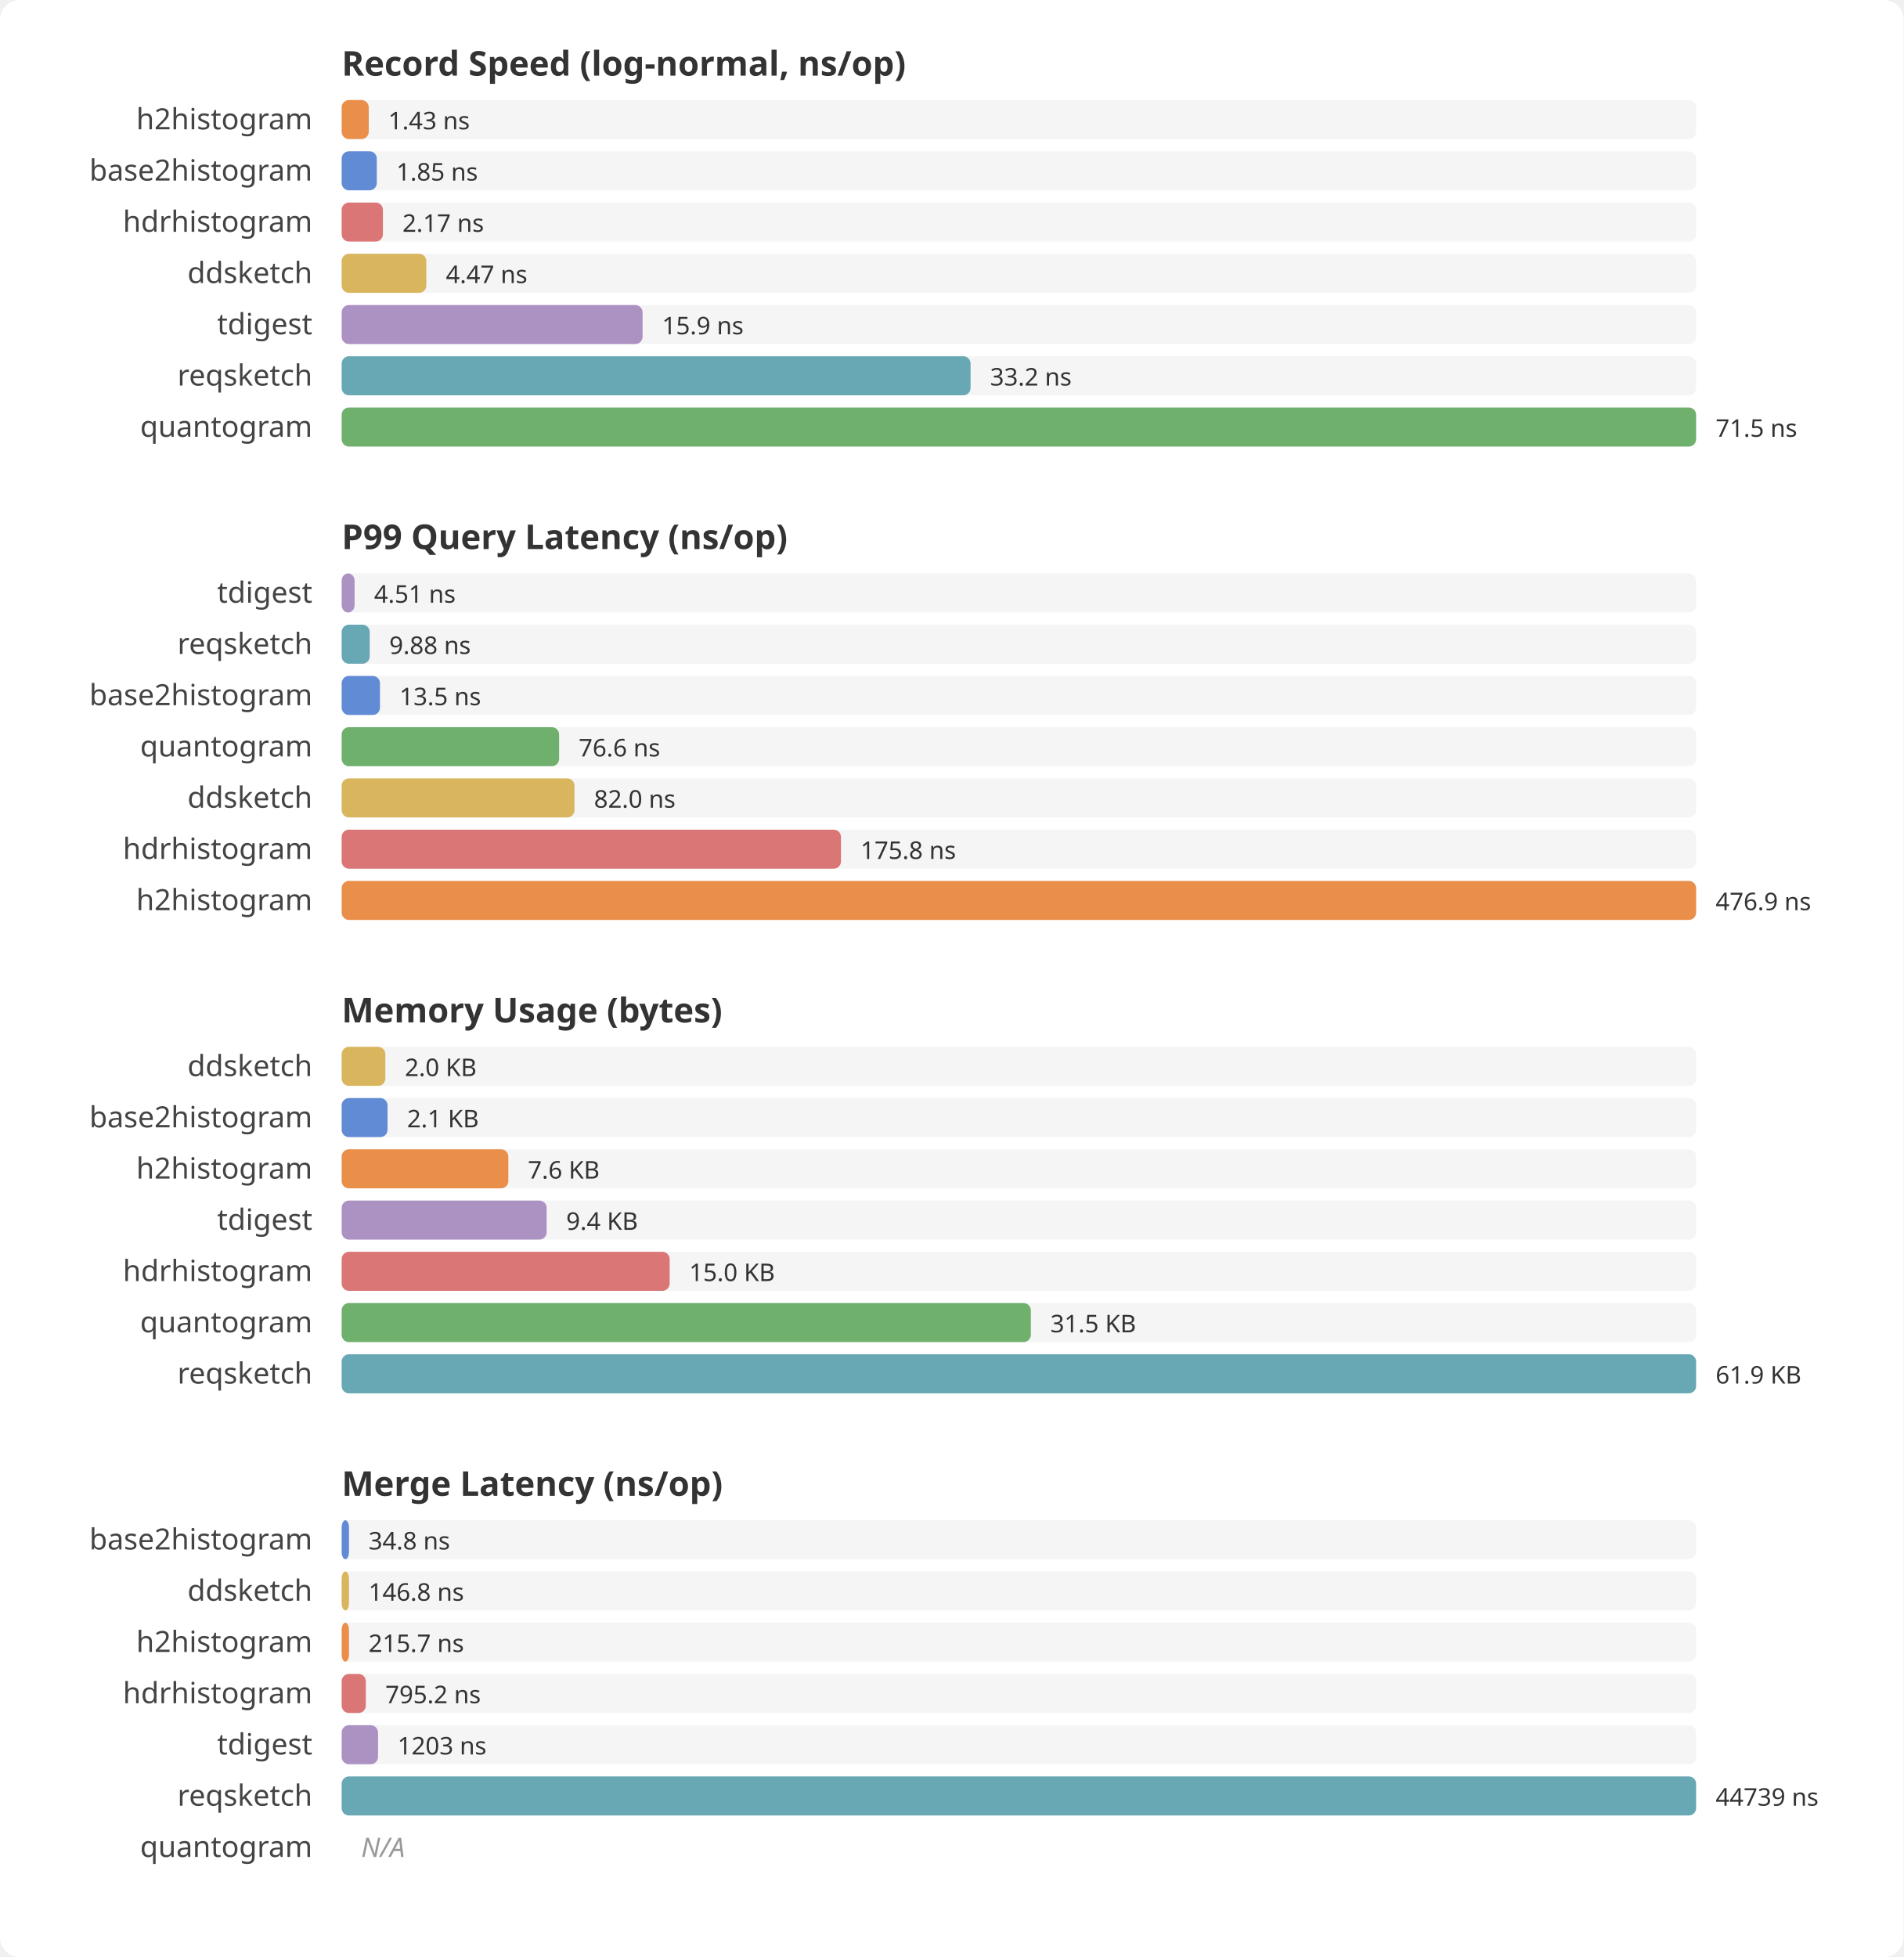
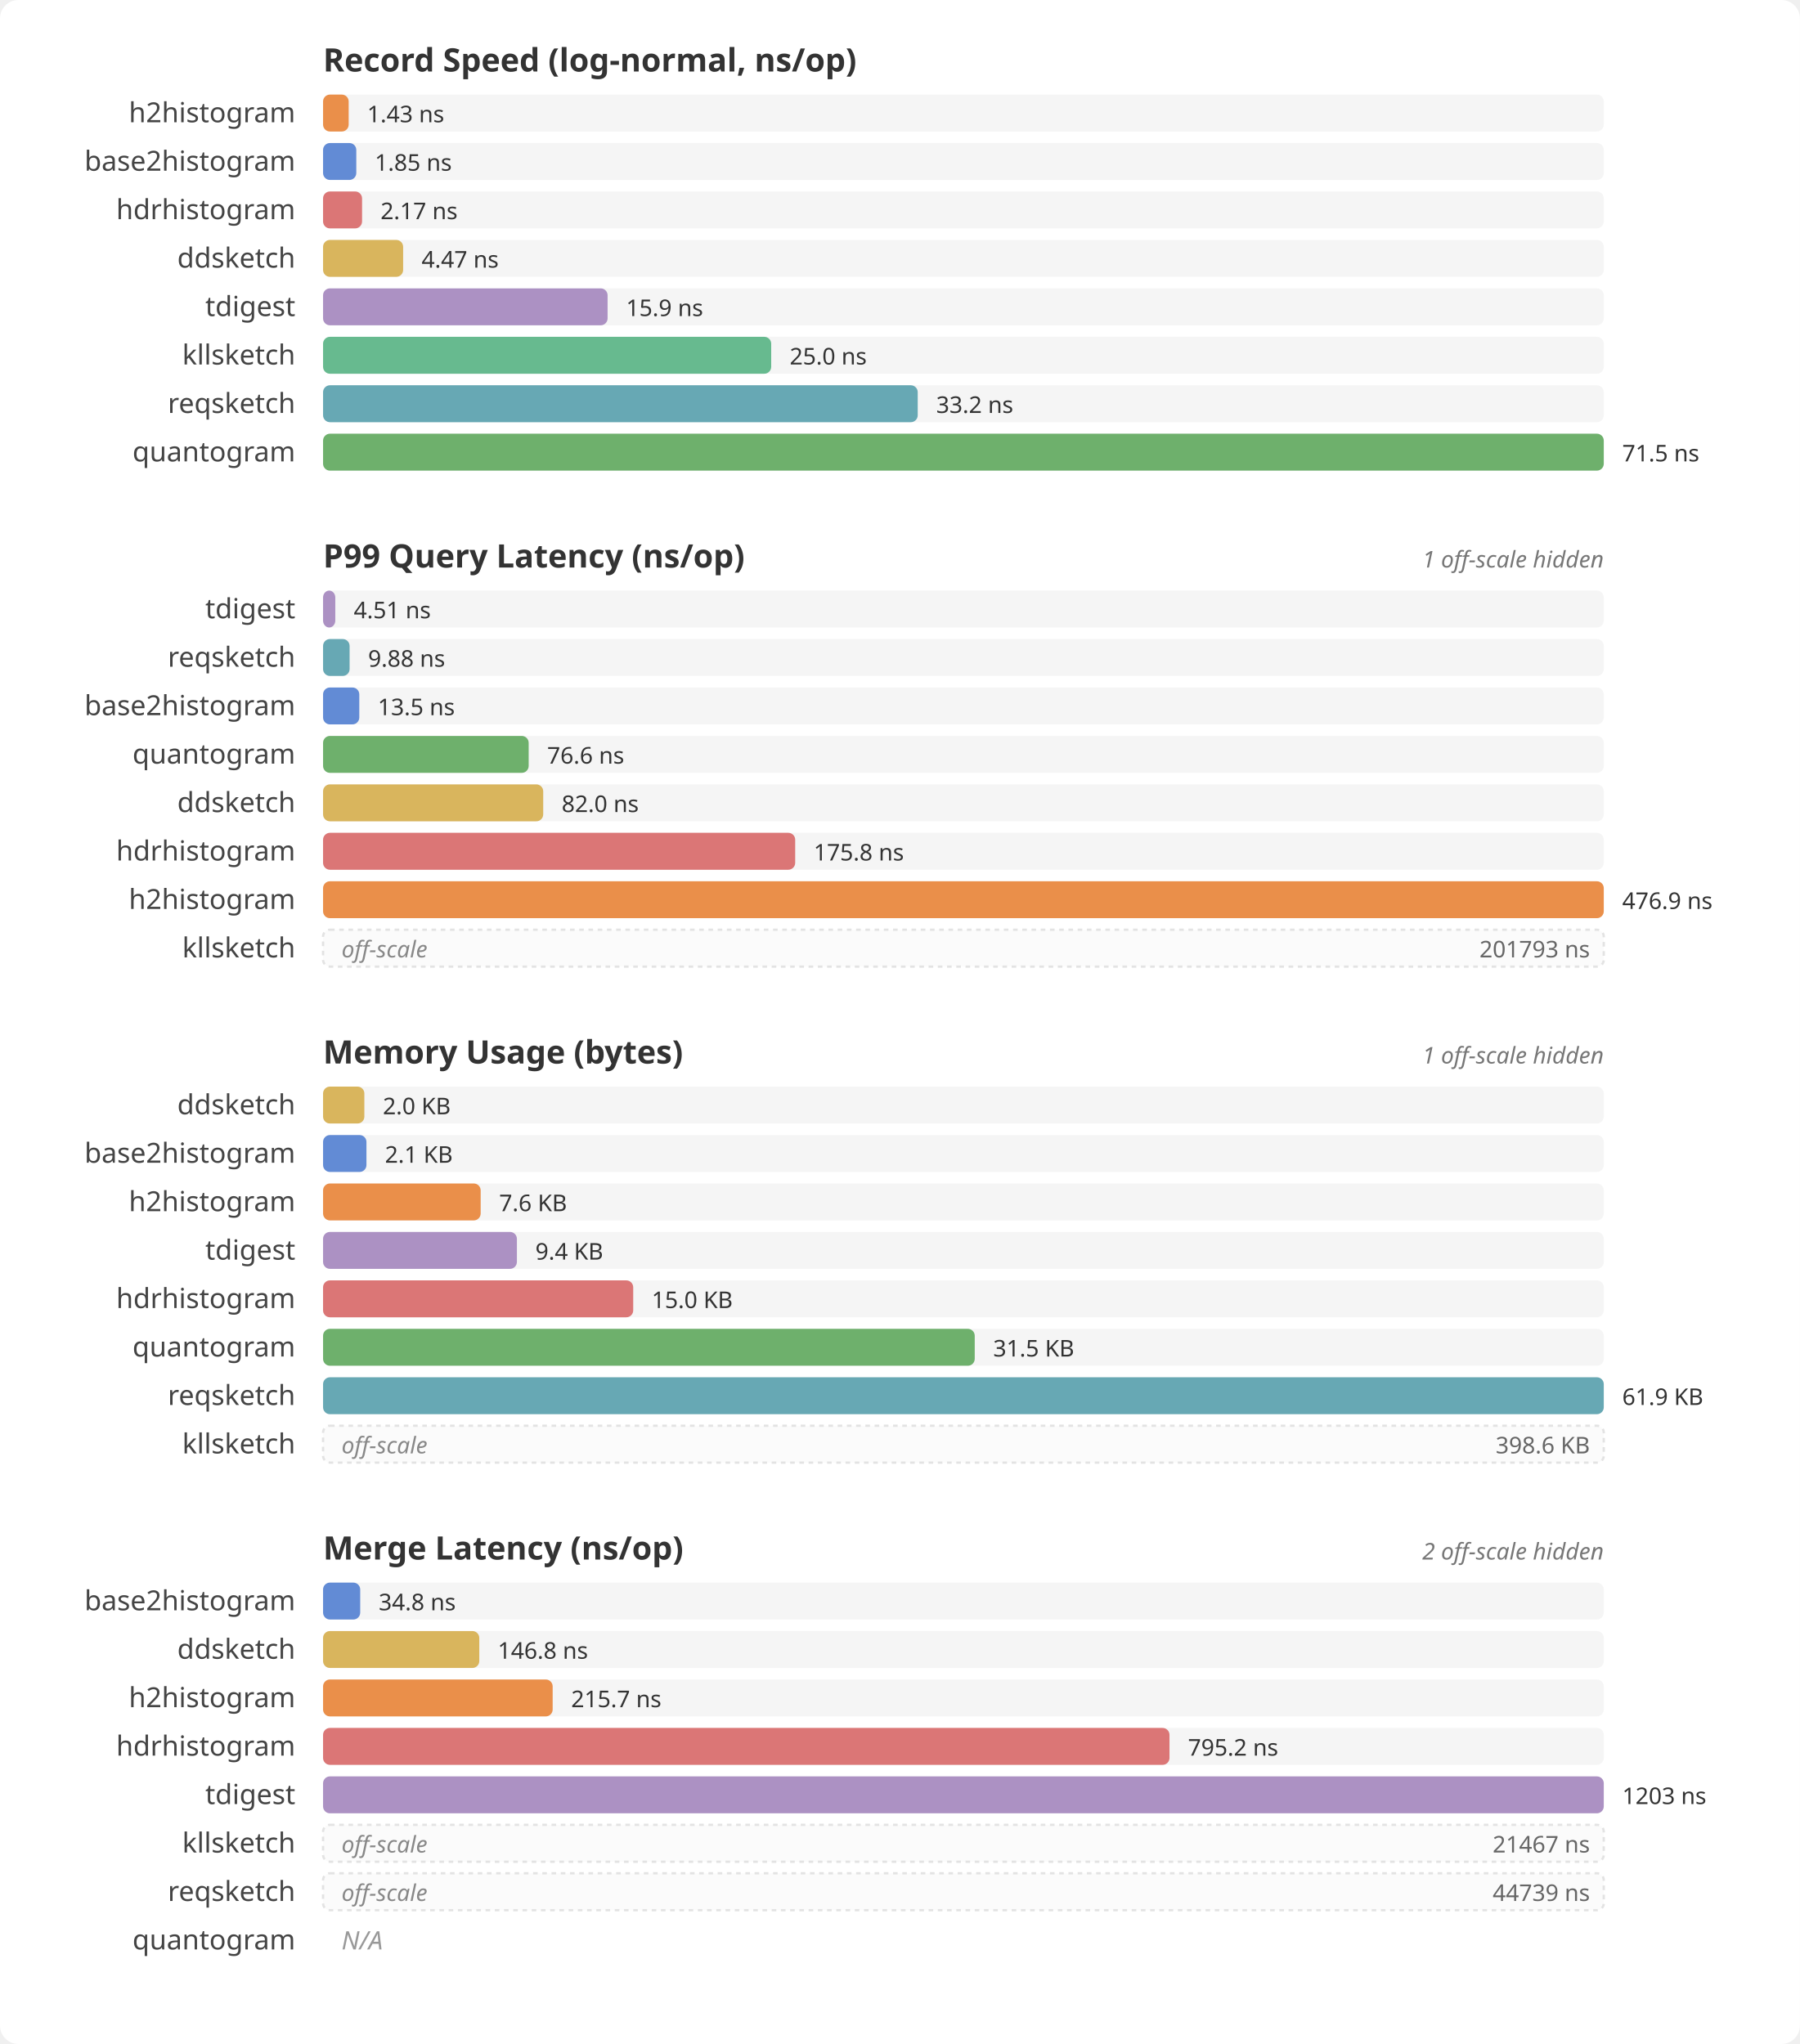
- <svg xmlns="http://www.w3.org/2000/svg" viewBox="0 0 780 802" width="780" height="802">
-   <rect x="0.0" y="0.0" width="780.0" height="802.0" fill="white" rx="8" />
+ <svg xmlns="http://www.w3.org/2000/svg" viewBox="0 0 780 886" width="780" height="886">
+   <rect x="0.0" y="0.0" width="780.0" height="886.0" fill="white" rx="8" />
  <text x="140.0" y="31.0" font-family="system-ui,sans-serif" font-size="14" font-weight="600" fill="#333">Record Speed (log-normal, ns/op)</text>
  <text x="128.0" y="53.0" font-family="system-ui,sans-serif" font-size="12" fill="#444" text-anchor="end">h2histogram</text>
  <rect x="140.0" y="41.0" width="555.0" height="16.0" fill="#f5f5f5" rx="3" />
  <rect x="140.0" y="41.0" width="11.1" height="16.0" fill="#E87D2B" rx="3" opacity="0.85" />
  <text x="159.1" y="53.0" font-family="system-ui,sans-serif" font-size="10" fill="#333" font-weight="500">1.43 ns</text>
  <text x="128.0" y="74.0" font-family="system-ui,sans-serif" font-size="12" fill="#444" text-anchor="end">base2histogram</text>
  <rect x="140.0" y="62.0" width="555.0" height="16.0" fill="#f5f5f5" rx="3" />
  <rect x="140.0" y="62.0" width="14.4" height="16.0" fill="#4878CF" rx="3" opacity="0.85" />
  <text x="162.4" y="74.0" font-family="system-ui,sans-serif" font-size="10" fill="#333" font-weight="500">1.85 ns</text>
  <text x="128.0" y="95.0" font-family="system-ui,sans-serif" font-size="12" fill="#444" text-anchor="end">hdrhistogram</text>
  <rect x="140.0" y="83.0" width="555.0" height="16.0" fill="#f5f5f5" rx="3" />
  <rect x="140.0" y="83.0" width="16.9" height="16.0" fill="#D65F5F" rx="3" opacity="0.85" />
  <text x="164.9" y="95.0" font-family="system-ui,sans-serif" font-size="10" fill="#333" font-weight="500">2.17 ns</text>
  <text x="128.0" y="116.0" font-family="system-ui,sans-serif" font-size="12" fill="#444" text-anchor="end">ddsketch</text>
  <rect x="140.0" y="104.0" width="555.0" height="16.0" fill="#f5f5f5" rx="3" />
  <rect x="140.0" y="104.0" width="34.7" height="16.0" fill="#D4A942" rx="3" opacity="0.85" />
  <text x="182.7" y="116.0" font-family="system-ui,sans-serif" font-size="10" fill="#333" font-weight="500">4.47 ns</text>
  <text x="128.0" y="137.0" font-family="system-ui,sans-serif" font-size="12" fill="#444" text-anchor="end">tdigest</text>
  <rect x="140.0" y="125.0" width="555.0" height="16.0" fill="#f5f5f5" rx="3" />
  <rect x="140.0" y="125.0" width="123.3" height="16.0" fill="#9F7FBA" rx="3" opacity="0.85" />
  <text x="271.3" y="137.0" font-family="system-ui,sans-serif" font-size="10" fill="#333" font-weight="500">15.9 ns</text>
-   <text x="128.0" y="158.0" font-family="system-ui,sans-serif" font-size="12" fill="#444" text-anchor="end">reqsketch</text>
+   <text x="128.0" y="158.0" font-family="system-ui,sans-serif" font-size="12" fill="#444" text-anchor="end">kllsketch</text>
  <rect x="140.0" y="146.0" width="555.0" height="16.0" fill="#f5f5f5" rx="3" />
-   <rect x="140.0" y="146.0" width="257.7" height="16.0" fill="#4E9AA8" rx="3" opacity="0.85" />
-   <text x="405.7" y="158.0" font-family="system-ui,sans-serif" font-size="10" fill="#333" font-weight="500">33.2 ns</text>
-   <text x="128.0" y="179.0" font-family="system-ui,sans-serif" font-size="12" fill="#444" text-anchor="end">quantogram</text>
+   <rect x="140.0" y="146.0" width="194.2" height="16.0" fill="#4DAF7C" rx="3" opacity="0.85" />
+   <text x="342.2" y="158.0" font-family="system-ui,sans-serif" font-size="10" fill="#333" font-weight="500">25.0 ns</text>
+   <text x="128.0" y="179.0" font-family="system-ui,sans-serif" font-size="12" fill="#444" text-anchor="end">reqsketch</text>
  <rect x="140.0" y="167.0" width="555.0" height="16.0" fill="#f5f5f5" rx="3" />
-   <rect x="140.0" y="167.0" width="555.0" height="16.0" fill="#56A354" rx="3" opacity="0.85" />
-   <text x="703.0" y="179.0" font-family="system-ui,sans-serif" font-size="10" fill="#333" font-weight="500">71.5 ns</text>
-   <text x="140.0" y="225.0" font-family="system-ui,sans-serif" font-size="14" font-weight="600" fill="#333">P99 Query Latency (ns/op)</text>
-   <text x="128.0" y="247.0" font-family="system-ui,sans-serif" font-size="12" fill="#444" text-anchor="end">tdigest</text>
-   <rect x="140.0" y="235.0" width="555.0" height="16.0" fill="#f5f5f5" rx="3" />
-   <rect x="140.0" y="235.0" width="5.3" height="16.0" fill="#9F7FBA" rx="3" opacity="0.85" />
-   <text x="153.3" y="247.0" font-family="system-ui,sans-serif" font-size="10" fill="#333" font-weight="500">4.51 ns</text>
-   <text x="128.0" y="268.0" font-family="system-ui,sans-serif" font-size="12" fill="#444" text-anchor="end">reqsketch</text>
+   <rect x="140.0" y="167.0" width="257.7" height="16.0" fill="#4E9AA8" rx="3" opacity="0.85" />
+   <text x="405.7" y="179.0" font-family="system-ui,sans-serif" font-size="10" fill="#333" font-weight="500">33.2 ns</text>
+   <text x="128.0" y="200.0" font-family="system-ui,sans-serif" font-size="12" fill="#444" text-anchor="end">quantogram</text>
+   <rect x="140.0" y="188.0" width="555.0" height="16.0" fill="#f5f5f5" rx="3" />
+   <rect x="140.0" y="188.0" width="555.0" height="16.0" fill="#56A354" rx="3" opacity="0.85" />
+   <text x="703.0" y="200.0" font-family="system-ui,sans-serif" font-size="10" fill="#333" font-weight="500">71.5 ns</text>
+   <text x="140.0" y="246.0" font-family="system-ui,sans-serif" font-size="14" font-weight="600" fill="#333">P99 Query Latency (ns/op)</text>
+   <text x="695.0" y="246.0" font-family="system-ui,sans-serif" font-size="10" fill="#777" text-anchor="end" font-style="italic">1 off-scale hidden</text>
+   <text x="128.0" y="268.0" font-family="system-ui,sans-serif" font-size="12" fill="#444" text-anchor="end">tdigest</text>
  <rect x="140.0" y="256.0" width="555.0" height="16.0" fill="#f5f5f5" rx="3" />
-   <rect x="140.0" y="256.0" width="11.5" height="16.0" fill="#4E9AA8" rx="3" opacity="0.85" />
-   <text x="159.5" y="268.0" font-family="system-ui,sans-serif" font-size="10" fill="#333" font-weight="500">9.88 ns</text>
-   <text x="128.0" y="289.0" font-family="system-ui,sans-serif" font-size="12" fill="#444" text-anchor="end">base2histogram</text>
+   <rect x="140.0" y="256.0" width="5.3" height="16.0" fill="#9F7FBA" rx="3" opacity="0.85" />
+   <text x="153.3" y="268.0" font-family="system-ui,sans-serif" font-size="10" fill="#333" font-weight="500">4.51 ns</text>
+   <text x="128.0" y="289.0" font-family="system-ui,sans-serif" font-size="12" fill="#444" text-anchor="end">reqsketch</text>
  <rect x="140.0" y="277.0" width="555.0" height="16.0" fill="#f5f5f5" rx="3" />
-   <rect x="140.0" y="277.0" width="15.7" height="16.0" fill="#4878CF" rx="3" opacity="0.85" />
-   <text x="163.7" y="289.0" font-family="system-ui,sans-serif" font-size="10" fill="#333" font-weight="500">13.5 ns</text>
-   <text x="128.0" y="310.0" font-family="system-ui,sans-serif" font-size="12" fill="#444" text-anchor="end">quantogram</text>
+   <rect x="140.0" y="277.0" width="11.5" height="16.0" fill="#4E9AA8" rx="3" opacity="0.85" />
+   <text x="159.5" y="289.0" font-family="system-ui,sans-serif" font-size="10" fill="#333" font-weight="500">9.88 ns</text>
+   <text x="128.0" y="310.0" font-family="system-ui,sans-serif" font-size="12" fill="#444" text-anchor="end">base2histogram</text>
  <rect x="140.0" y="298.0" width="555.0" height="16.0" fill="#f5f5f5" rx="3" />
-   <rect x="140.0" y="298.0" width="89.1" height="16.0" fill="#56A354" rx="3" opacity="0.85" />
-   <text x="237.1" y="310.0" font-family="system-ui,sans-serif" font-size="10" fill="#333" font-weight="500">76.6 ns</text>
-   <text x="128.0" y="331.0" font-family="system-ui,sans-serif" font-size="12" fill="#444" text-anchor="end">ddsketch</text>
+   <rect x="140.0" y="298.0" width="15.7" height="16.0" fill="#4878CF" rx="3" opacity="0.85" />
+   <text x="163.7" y="310.0" font-family="system-ui,sans-serif" font-size="10" fill="#333" font-weight="500">13.5 ns</text>
+   <text x="128.0" y="331.0" font-family="system-ui,sans-serif" font-size="12" fill="#444" text-anchor="end">quantogram</text>
  <rect x="140.0" y="319.0" width="555.0" height="16.0" fill="#f5f5f5" rx="3" />
-   <rect x="140.0" y="319.0" width="95.4" height="16.0" fill="#D4A942" rx="3" opacity="0.85" />
-   <text x="243.4" y="331.0" font-family="system-ui,sans-serif" font-size="10" fill="#333" font-weight="500">82.0 ns</text>
-   <text x="128.0" y="352.0" font-family="system-ui,sans-serif" font-size="12" fill="#444" text-anchor="end">hdrhistogram</text>
+   <rect x="140.0" y="319.0" width="89.1" height="16.0" fill="#56A354" rx="3" opacity="0.85" />
+   <text x="237.1" y="331.0" font-family="system-ui,sans-serif" font-size="10" fill="#333" font-weight="500">76.6 ns</text>
+   <text x="128.0" y="352.0" font-family="system-ui,sans-serif" font-size="12" fill="#444" text-anchor="end">ddsketch</text>
  <rect x="140.0" y="340.0" width="555.0" height="16.0" fill="#f5f5f5" rx="3" />
-   <rect x="140.0" y="340.0" width="204.6" height="16.0" fill="#D65F5F" rx="3" opacity="0.85" />
-   <text x="352.6" y="352.0" font-family="system-ui,sans-serif" font-size="10" fill="#333" font-weight="500">175.8 ns</text>
-   <text x="128.0" y="373.0" font-family="system-ui,sans-serif" font-size="12" fill="#444" text-anchor="end">h2histogram</text>
+   <rect x="140.0" y="340.0" width="95.4" height="16.0" fill="#D4A942" rx="3" opacity="0.85" />
+   <text x="243.4" y="352.0" font-family="system-ui,sans-serif" font-size="10" fill="#333" font-weight="500">82.0 ns</text>
+   <text x="128.0" y="373.0" font-family="system-ui,sans-serif" font-size="12" fill="#444" text-anchor="end">hdrhistogram</text>
  <rect x="140.0" y="361.0" width="555.0" height="16.0" fill="#f5f5f5" rx="3" />
-   <rect x="140.0" y="361.0" width="555.0" height="16.0" fill="#E87D2B" rx="3" opacity="0.85" />
-   <text x="703.0" y="373.0" font-family="system-ui,sans-serif" font-size="10" fill="#333" font-weight="500">476.9 ns</text>
-   <text x="140.0" y="419.0" font-family="system-ui,sans-serif" font-size="14" font-weight="600" fill="#333">Memory Usage (bytes)</text>
-   <text x="128.0" y="441.0" font-family="system-ui,sans-serif" font-size="12" fill="#444" text-anchor="end">ddsketch</text>
-   <rect x="140.0" y="429.0" width="555.0" height="16.0" fill="#f5f5f5" rx="3" />
-   <rect x="140.0" y="429.0" width="17.9" height="16.0" fill="#D4A942" rx="3" opacity="0.85" />
-   <text x="165.9" y="441.0" font-family="system-ui,sans-serif" font-size="10" fill="#333" font-weight="500">2.0 KB</text>
-   <text x="128.0" y="462.0" font-family="system-ui,sans-serif" font-size="12" fill="#444" text-anchor="end">base2histogram</text>
-   <rect x="140.0" y="450.0" width="555.0" height="16.0" fill="#f5f5f5" rx="3" />
-   <rect x="140.0" y="450.0" width="18.8" height="16.0" fill="#4878CF" rx="3" opacity="0.85" />
-   <text x="166.8" y="462.0" font-family="system-ui,sans-serif" font-size="10" fill="#333" font-weight="500">2.1 KB</text>
-   <text x="128.0" y="483.0" font-family="system-ui,sans-serif" font-size="12" fill="#444" text-anchor="end">h2histogram</text>
+   <rect x="140.0" y="361.0" width="204.6" height="16.0" fill="#D65F5F" rx="3" opacity="0.85" />
+   <text x="352.6" y="373.0" font-family="system-ui,sans-serif" font-size="10" fill="#333" font-weight="500">175.8 ns</text>
+   <text x="128.0" y="394.0" font-family="system-ui,sans-serif" font-size="12" fill="#444" text-anchor="end">h2histogram</text>
+   <rect x="140.0" y="382.0" width="555.0" height="16.0" fill="#f5f5f5" rx="3" />
+   <rect x="140.0" y="382.0" width="555.0" height="16.0" fill="#E87D2B" rx="3" opacity="0.85" />
+   <text x="703.0" y="394.0" font-family="system-ui,sans-serif" font-size="10" fill="#333" font-weight="500">476.9 ns</text>
+   <text x="128.0" y="415.0" font-family="system-ui,sans-serif" font-size="12" fill="#444" text-anchor="end">kllsketch</text>
+   <rect x="140.0" y="403.0" width="555.0" height="16.0" fill="#fbfbfb" stroke="#e3e3e3" stroke-width="1" stroke-dasharray="2 2" rx="3" />
+   <text x="148.0" y="415.0" font-family="system-ui,sans-serif" font-size="10" fill="#888" font-style="italic">off-scale</text>
+   <text x="689.0" y="415.0" font-family="system-ui,sans-serif" font-size="10" fill="#666" text-anchor="end">201793 ns</text>
+   <text x="140.0" y="461.0" font-family="system-ui,sans-serif" font-size="14" font-weight="600" fill="#333">Memory Usage (bytes)</text>
+   <text x="695.0" y="461.0" font-family="system-ui,sans-serif" font-size="10" fill="#777" text-anchor="end" font-style="italic">1 off-scale hidden</text>
+   <text x="128.0" y="483.0" font-family="system-ui,sans-serif" font-size="12" fill="#444" text-anchor="end">ddsketch</text>
  <rect x="140.0" y="471.0" width="555.0" height="16.0" fill="#f5f5f5" rx="3" />
-   <rect x="140.0" y="471.0" width="68.3" height="16.0" fill="#E87D2B" rx="3" opacity="0.85" />
-   <text x="216.3" y="483.0" font-family="system-ui,sans-serif" font-size="10" fill="#333" font-weight="500">7.6 KB</text>
-   <text x="128.0" y="504.0" font-family="system-ui,sans-serif" font-size="12" fill="#444" text-anchor="end">tdigest</text>
+   <rect x="140.0" y="471.0" width="17.9" height="16.0" fill="#D4A942" rx="3" opacity="0.85" />
+   <text x="165.9" y="483.0" font-family="system-ui,sans-serif" font-size="10" fill="#333" font-weight="500">2.0 KB</text>
+   <text x="128.0" y="504.0" font-family="system-ui,sans-serif" font-size="12" fill="#444" text-anchor="end">base2histogram</text>
  <rect x="140.0" y="492.0" width="555.0" height="16.0" fill="#f5f5f5" rx="3" />
-   <rect x="140.0" y="492.0" width="84.0" height="16.0" fill="#9F7FBA" rx="3" opacity="0.85" />
-   <text x="232.0" y="504.0" font-family="system-ui,sans-serif" font-size="10" fill="#333" font-weight="500">9.4 KB</text>
-   <text x="128.0" y="525.0" font-family="system-ui,sans-serif" font-size="12" fill="#444" text-anchor="end">hdrhistogram</text>
+   <rect x="140.0" y="492.0" width="18.8" height="16.0" fill="#4878CF" rx="3" opacity="0.85" />
+   <text x="166.8" y="504.0" font-family="system-ui,sans-serif" font-size="10" fill="#333" font-weight="500">2.1 KB</text>
+   <text x="128.0" y="525.0" font-family="system-ui,sans-serif" font-size="12" fill="#444" text-anchor="end">h2histogram</text>
  <rect x="140.0" y="513.0" width="555.0" height="16.0" fill="#f5f5f5" rx="3" />
-   <rect x="140.0" y="513.0" width="134.4" height="16.0" fill="#D65F5F" rx="3" opacity="0.85" />
-   <text x="282.4" y="525.0" font-family="system-ui,sans-serif" font-size="10" fill="#333" font-weight="500">15.0 KB</text>
-   <text x="128.0" y="546.0" font-family="system-ui,sans-serif" font-size="12" fill="#444" text-anchor="end">quantogram</text>
+   <rect x="140.0" y="513.0" width="68.3" height="16.0" fill="#E87D2B" rx="3" opacity="0.85" />
+   <text x="216.3" y="525.0" font-family="system-ui,sans-serif" font-size="10" fill="#333" font-weight="500">7.6 KB</text>
+   <text x="128.0" y="546.0" font-family="system-ui,sans-serif" font-size="12" fill="#444" text-anchor="end">tdigest</text>
  <rect x="140.0" y="534.0" width="555.0" height="16.0" fill="#f5f5f5" rx="3" />
-   <rect x="140.0" y="534.0" width="282.4" height="16.0" fill="#56A354" rx="3" opacity="0.85" />
-   <text x="430.4" y="546.0" font-family="system-ui,sans-serif" font-size="10" fill="#333" font-weight="500">31.5 KB</text>
-   <text x="128.0" y="567.0" font-family="system-ui,sans-serif" font-size="12" fill="#444" text-anchor="end">reqsketch</text>
+   <rect x="140.0" y="534.0" width="84.0" height="16.0" fill="#9F7FBA" rx="3" opacity="0.85" />
+   <text x="232.0" y="546.0" font-family="system-ui,sans-serif" font-size="10" fill="#333" font-weight="500">9.4 KB</text>
+   <text x="128.0" y="567.0" font-family="system-ui,sans-serif" font-size="12" fill="#444" text-anchor="end">hdrhistogram</text>
  <rect x="140.0" y="555.0" width="555.0" height="16.0" fill="#f5f5f5" rx="3" />
-   <rect x="140.0" y="555.0" width="555.0" height="16.0" fill="#4E9AA8" rx="3" opacity="0.85" />
-   <text x="703.0" y="567.0" font-family="system-ui,sans-serif" font-size="10" fill="#333" font-weight="500">61.9 KB</text>
-   <text x="140.0" y="613.0" font-family="system-ui,sans-serif" font-size="14" font-weight="600" fill="#333">Merge Latency (ns/op)</text>
-   <text x="128.0" y="635.0" font-family="system-ui,sans-serif" font-size="12" fill="#444" text-anchor="end">base2histogram</text>
-   <rect x="140.0" y="623.0" width="555.0" height="16.0" fill="#f5f5f5" rx="3" />
-   <rect x="140.0" y="623.0" width="3.0" height="16.0" fill="#4878CF" rx="3" opacity="0.85" />
-   <text x="151.0" y="635.0" font-family="system-ui,sans-serif" font-size="10" fill="#333" font-weight="500">34.8 ns</text>
-   <text x="128.0" y="656.0" font-family="system-ui,sans-serif" font-size="12" fill="#444" text-anchor="end">ddsketch</text>
-   <rect x="140.0" y="644.0" width="555.0" height="16.0" fill="#f5f5f5" rx="3" />
-   <rect x="140.0" y="644.0" width="3.0" height="16.0" fill="#D4A942" rx="3" opacity="0.85" />
-   <text x="151.0" y="656.0" font-family="system-ui,sans-serif" font-size="10" fill="#333" font-weight="500">146.8 ns</text>
-   <text x="128.0" y="677.0" font-family="system-ui,sans-serif" font-size="12" fill="#444" text-anchor="end">h2histogram</text>
-   <rect x="140.0" y="665.0" width="555.0" height="16.0" fill="#f5f5f5" rx="3" />
-   <rect x="140.0" y="665.0" width="3.0" height="16.0" fill="#E87D2B" rx="3" opacity="0.85" />
-   <text x="151.0" y="677.0" font-family="system-ui,sans-serif" font-size="10" fill="#333" font-weight="500">215.7 ns</text>
-   <text x="128.0" y="698.0" font-family="system-ui,sans-serif" font-size="12" fill="#444" text-anchor="end">hdrhistogram</text>
+   <rect x="140.0" y="555.0" width="134.4" height="16.0" fill="#D65F5F" rx="3" opacity="0.85" />
+   <text x="282.4" y="567.0" font-family="system-ui,sans-serif" font-size="10" fill="#333" font-weight="500">15.0 KB</text>
+   <text x="128.0" y="588.0" font-family="system-ui,sans-serif" font-size="12" fill="#444" text-anchor="end">quantogram</text>
+   <rect x="140.0" y="576.0" width="555.0" height="16.0" fill="#f5f5f5" rx="3" />
+   <rect x="140.0" y="576.0" width="282.4" height="16.0" fill="#56A354" rx="3" opacity="0.85" />
+   <text x="430.4" y="588.0" font-family="system-ui,sans-serif" font-size="10" fill="#333" font-weight="500">31.5 KB</text>
+   <text x="128.0" y="609.0" font-family="system-ui,sans-serif" font-size="12" fill="#444" text-anchor="end">reqsketch</text>
+   <rect x="140.0" y="597.0" width="555.0" height="16.0" fill="#f5f5f5" rx="3" />
+   <rect x="140.0" y="597.0" width="555.0" height="16.0" fill="#4E9AA8" rx="3" opacity="0.85" />
+   <text x="703.0" y="609.0" font-family="system-ui,sans-serif" font-size="10" fill="#333" font-weight="500">61.9 KB</text>
+   <text x="128.0" y="630.0" font-family="system-ui,sans-serif" font-size="12" fill="#444" text-anchor="end">kllsketch</text>
+   <rect x="140.0" y="618.0" width="555.0" height="16.0" fill="#fbfbfb" stroke="#e3e3e3" stroke-width="1" stroke-dasharray="2 2" rx="3" />
+   <text x="148.0" y="630.0" font-family="system-ui,sans-serif" font-size="10" fill="#888" font-style="italic">off-scale</text>
+   <text x="689.0" y="630.0" font-family="system-ui,sans-serif" font-size="10" fill="#666" text-anchor="end">398.6 KB</text>
+   <text x="140.0" y="676.0" font-family="system-ui,sans-serif" font-size="14" font-weight="600" fill="#333">Merge Latency (ns/op)</text>
+   <text x="695.0" y="676.0" font-family="system-ui,sans-serif" font-size="10" fill="#777" text-anchor="end" font-style="italic">2 off-scale hidden</text>
+   <text x="128.0" y="698.0" font-family="system-ui,sans-serif" font-size="12" fill="#444" text-anchor="end">base2histogram</text>
  <rect x="140.0" y="686.0" width="555.0" height="16.0" fill="#f5f5f5" rx="3" />
-   <rect x="140.0" y="686.0" width="9.9" height="16.0" fill="#D65F5F" rx="3" opacity="0.85" />
-   <text x="157.9" y="698.0" font-family="system-ui,sans-serif" font-size="10" fill="#333" font-weight="500">795.2 ns</text>
-   <text x="128.0" y="719.0" font-family="system-ui,sans-serif" font-size="12" fill="#444" text-anchor="end">tdigest</text>
+   <rect x="140.0" y="686.0" width="16.1" height="16.0" fill="#4878CF" rx="3" opacity="0.85" />
+   <text x="164.1" y="698.0" font-family="system-ui,sans-serif" font-size="10" fill="#333" font-weight="500">34.8 ns</text>
+   <text x="128.0" y="719.0" font-family="system-ui,sans-serif" font-size="12" fill="#444" text-anchor="end">ddsketch</text>
  <rect x="140.0" y="707.0" width="555.0" height="16.0" fill="#f5f5f5" rx="3" />
-   <rect x="140.0" y="707.0" width="14.9" height="16.0" fill="#9F7FBA" rx="3" opacity="0.85" />
-   <text x="162.9" y="719.0" font-family="system-ui,sans-serif" font-size="10" fill="#333" font-weight="500">1203 ns</text>
-   <text x="128.0" y="740.0" font-family="system-ui,sans-serif" font-size="12" fill="#444" text-anchor="end">reqsketch</text>
+   <rect x="140.0" y="707.0" width="67.7" height="16.0" fill="#D4A942" rx="3" opacity="0.85" />
+   <text x="215.7" y="719.0" font-family="system-ui,sans-serif" font-size="10" fill="#333" font-weight="500">146.8 ns</text>
+   <text x="128.0" y="740.0" font-family="system-ui,sans-serif" font-size="12" fill="#444" text-anchor="end">h2histogram</text>
  <rect x="140.0" y="728.0" width="555.0" height="16.0" fill="#f5f5f5" rx="3" />
-   <rect x="140.0" y="728.0" width="555.0" height="16.0" fill="#4E9AA8" rx="3" opacity="0.85" />
-   <text x="703.0" y="740.0" font-family="system-ui,sans-serif" font-size="10" fill="#333" font-weight="500">44739 ns</text>
-   <text x="128.0" y="761.0" font-family="system-ui,sans-serif" font-size="12" fill="#444" text-anchor="end">quantogram</text>
-   <text x="148.0" y="761.0" font-family="system-ui,sans-serif" font-size="11" fill="#999" font-style="italic">N/A</text>
+   <rect x="140.0" y="728.0" width="99.5" height="16.0" fill="#E87D2B" rx="3" opacity="0.85" />
+   <text x="247.5" y="740.0" font-family="system-ui,sans-serif" font-size="10" fill="#333" font-weight="500">215.7 ns</text>
+   <text x="128.0" y="761.0" font-family="system-ui,sans-serif" font-size="12" fill="#444" text-anchor="end">hdrhistogram</text>
+   <rect x="140.0" y="749.0" width="555.0" height="16.0" fill="#f5f5f5" rx="3" />
+   <rect x="140.0" y="749.0" width="366.8" height="16.0" fill="#D65F5F" rx="3" opacity="0.85" />
+   <text x="514.8" y="761.0" font-family="system-ui,sans-serif" font-size="10" fill="#333" font-weight="500">795.2 ns</text>
+   <text x="128.0" y="782.0" font-family="system-ui,sans-serif" font-size="12" fill="#444" text-anchor="end">tdigest</text>
+   <rect x="140.0" y="770.0" width="555.0" height="16.0" fill="#f5f5f5" rx="3" />
+   <rect x="140.0" y="770.0" width="555.0" height="16.0" fill="#9F7FBA" rx="3" opacity="0.85" />
+   <text x="703.0" y="782.0" font-family="system-ui,sans-serif" font-size="10" fill="#333" font-weight="500">1203 ns</text>
+   <text x="128.0" y="803.0" font-family="system-ui,sans-serif" font-size="12" fill="#444" text-anchor="end">kllsketch</text>
+   <rect x="140.0" y="791.0" width="555.0" height="16.0" fill="#fbfbfb" stroke="#e3e3e3" stroke-width="1" stroke-dasharray="2 2" rx="3" />
+   <text x="148.0" y="803.0" font-family="system-ui,sans-serif" font-size="10" fill="#888" font-style="italic">off-scale</text>
+   <text x="689.0" y="803.0" font-family="system-ui,sans-serif" font-size="10" fill="#666" text-anchor="end">21467 ns</text>
+   <text x="128.0" y="824.0" font-family="system-ui,sans-serif" font-size="12" fill="#444" text-anchor="end">reqsketch</text>
+   <rect x="140.0" y="812.0" width="555.0" height="16.0" fill="#fbfbfb" stroke="#e3e3e3" stroke-width="1" stroke-dasharray="2 2" rx="3" />
+   <text x="148.0" y="824.0" font-family="system-ui,sans-serif" font-size="10" fill="#888" font-style="italic">off-scale</text>
+   <text x="689.0" y="824.0" font-family="system-ui,sans-serif" font-size="10" fill="#666" text-anchor="end">44739 ns</text>
+   <text x="128.0" y="845.0" font-family="system-ui,sans-serif" font-size="12" fill="#444" text-anchor="end">quantogram</text>
+   <text x="148.0" y="845.0" font-family="system-ui,sans-serif" font-size="11" fill="#999" font-style="italic">N/A</text>
</svg>
